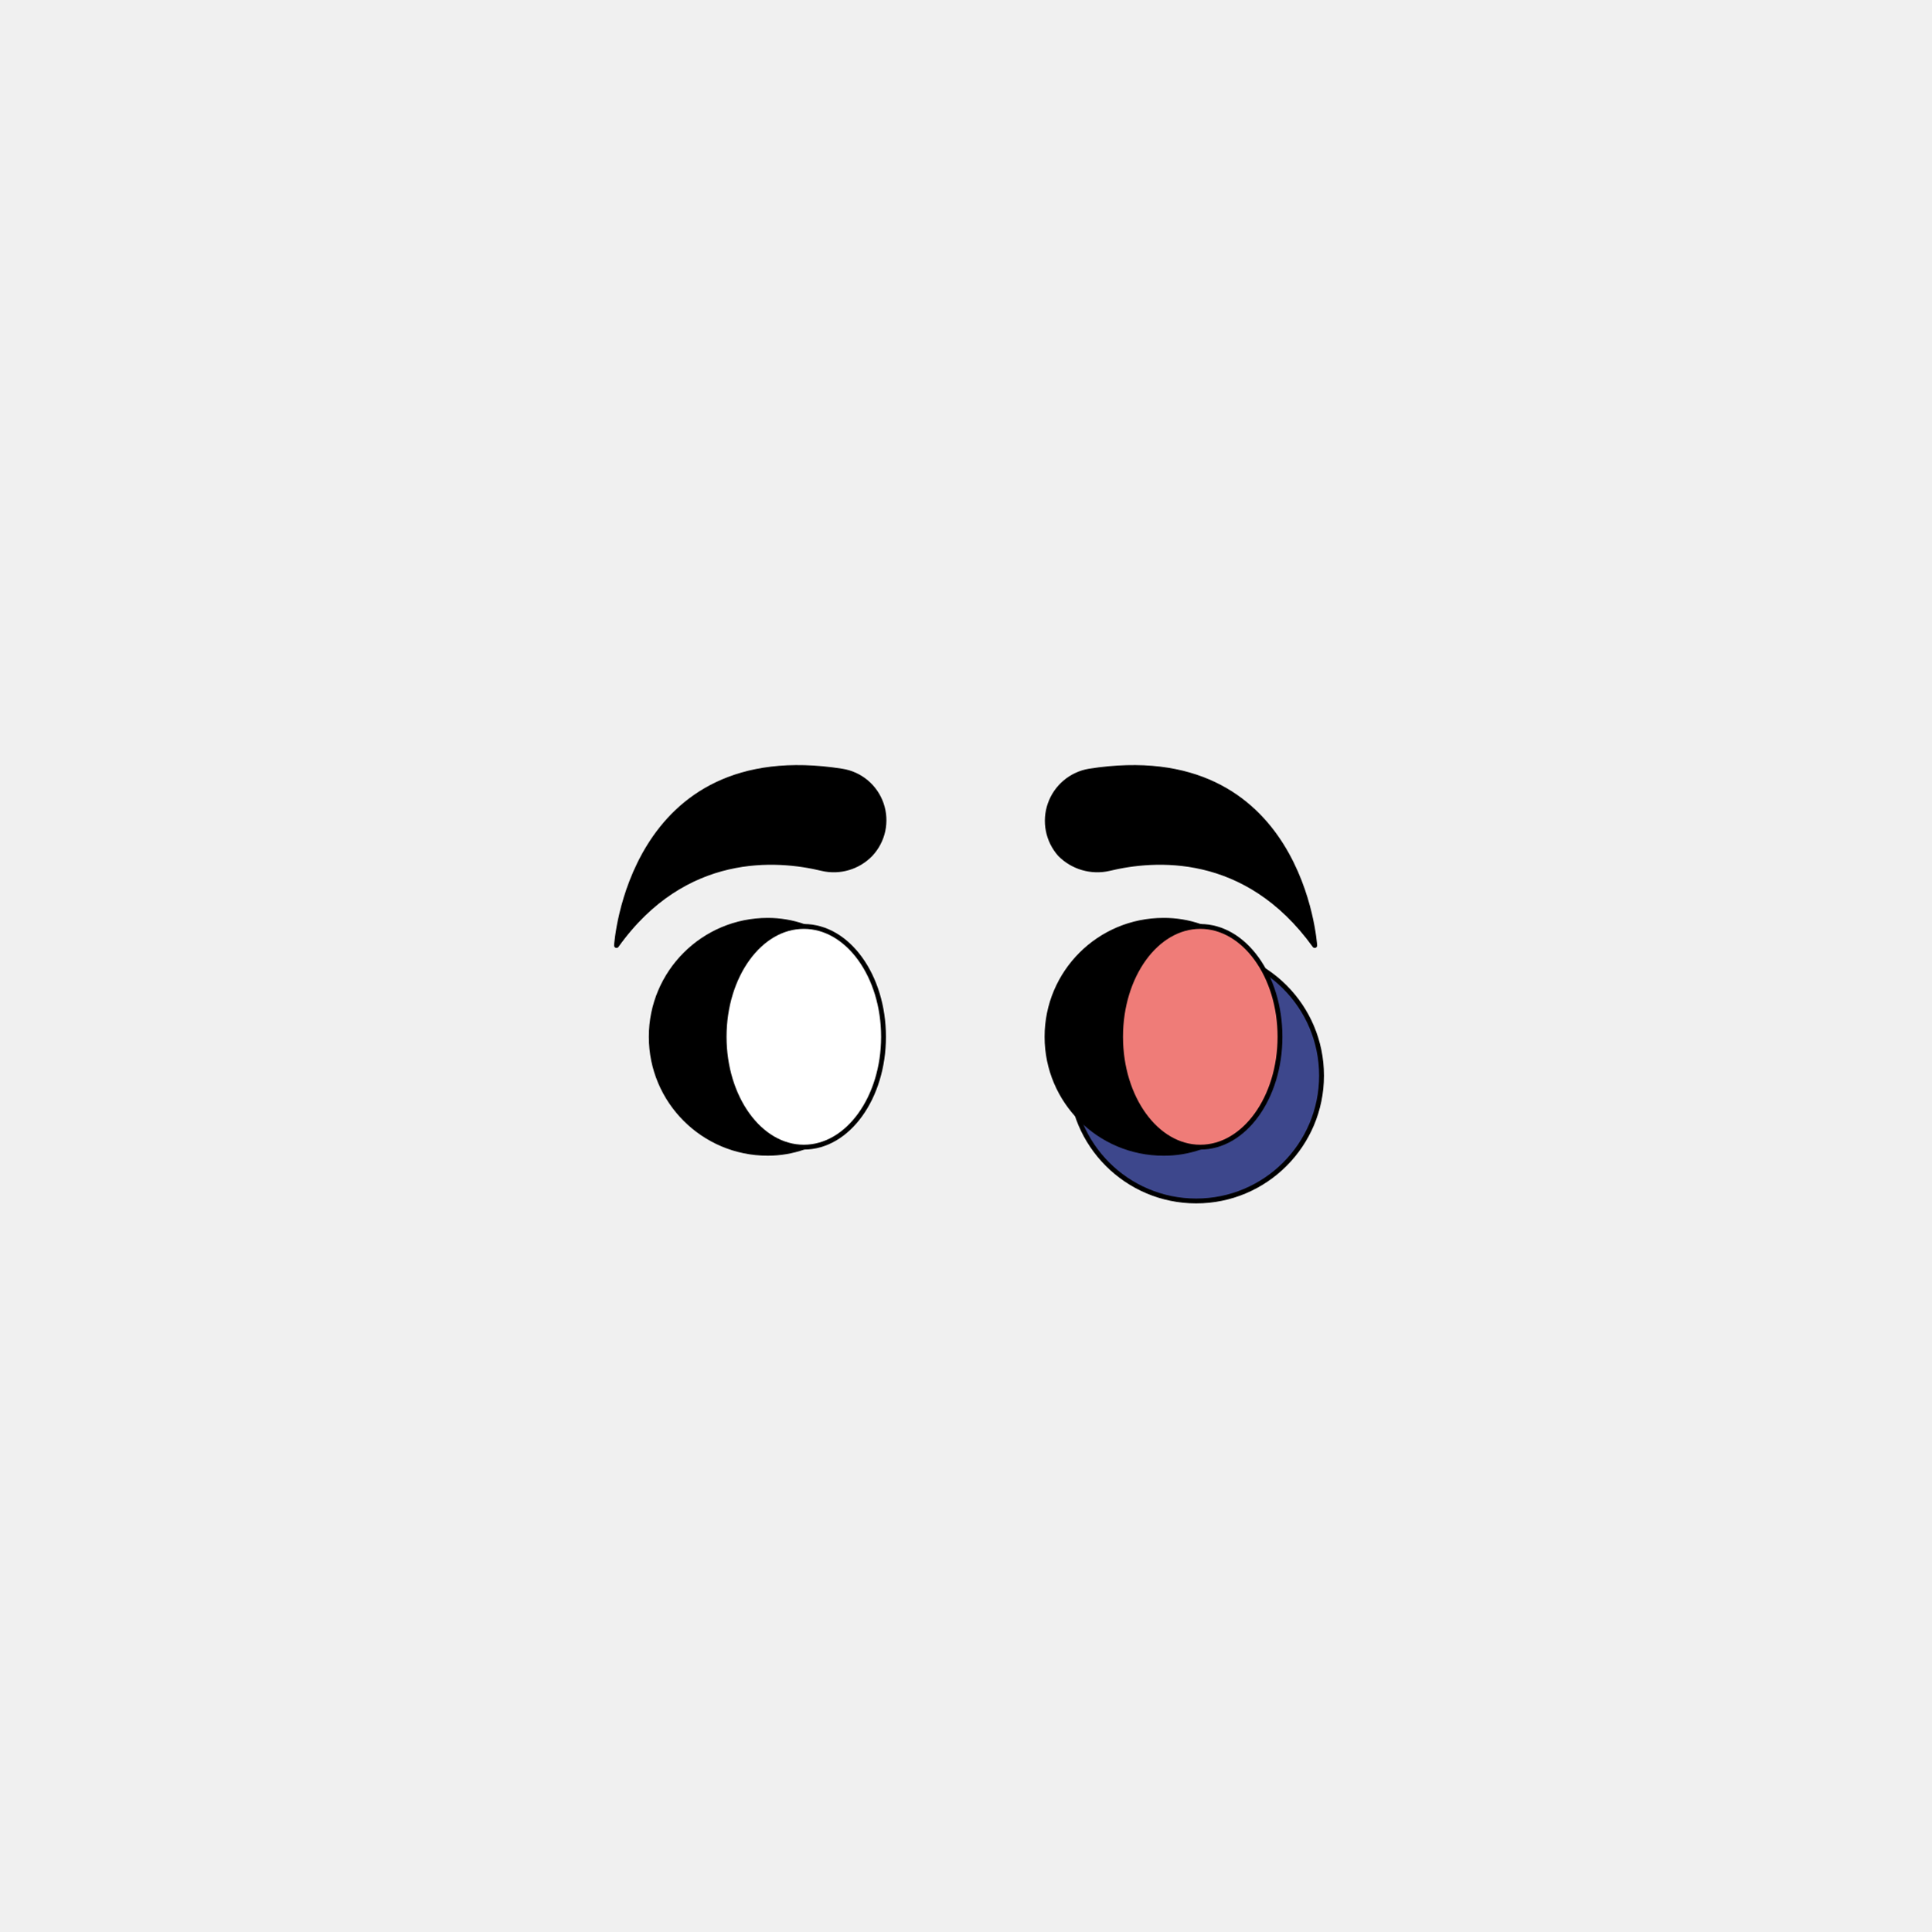
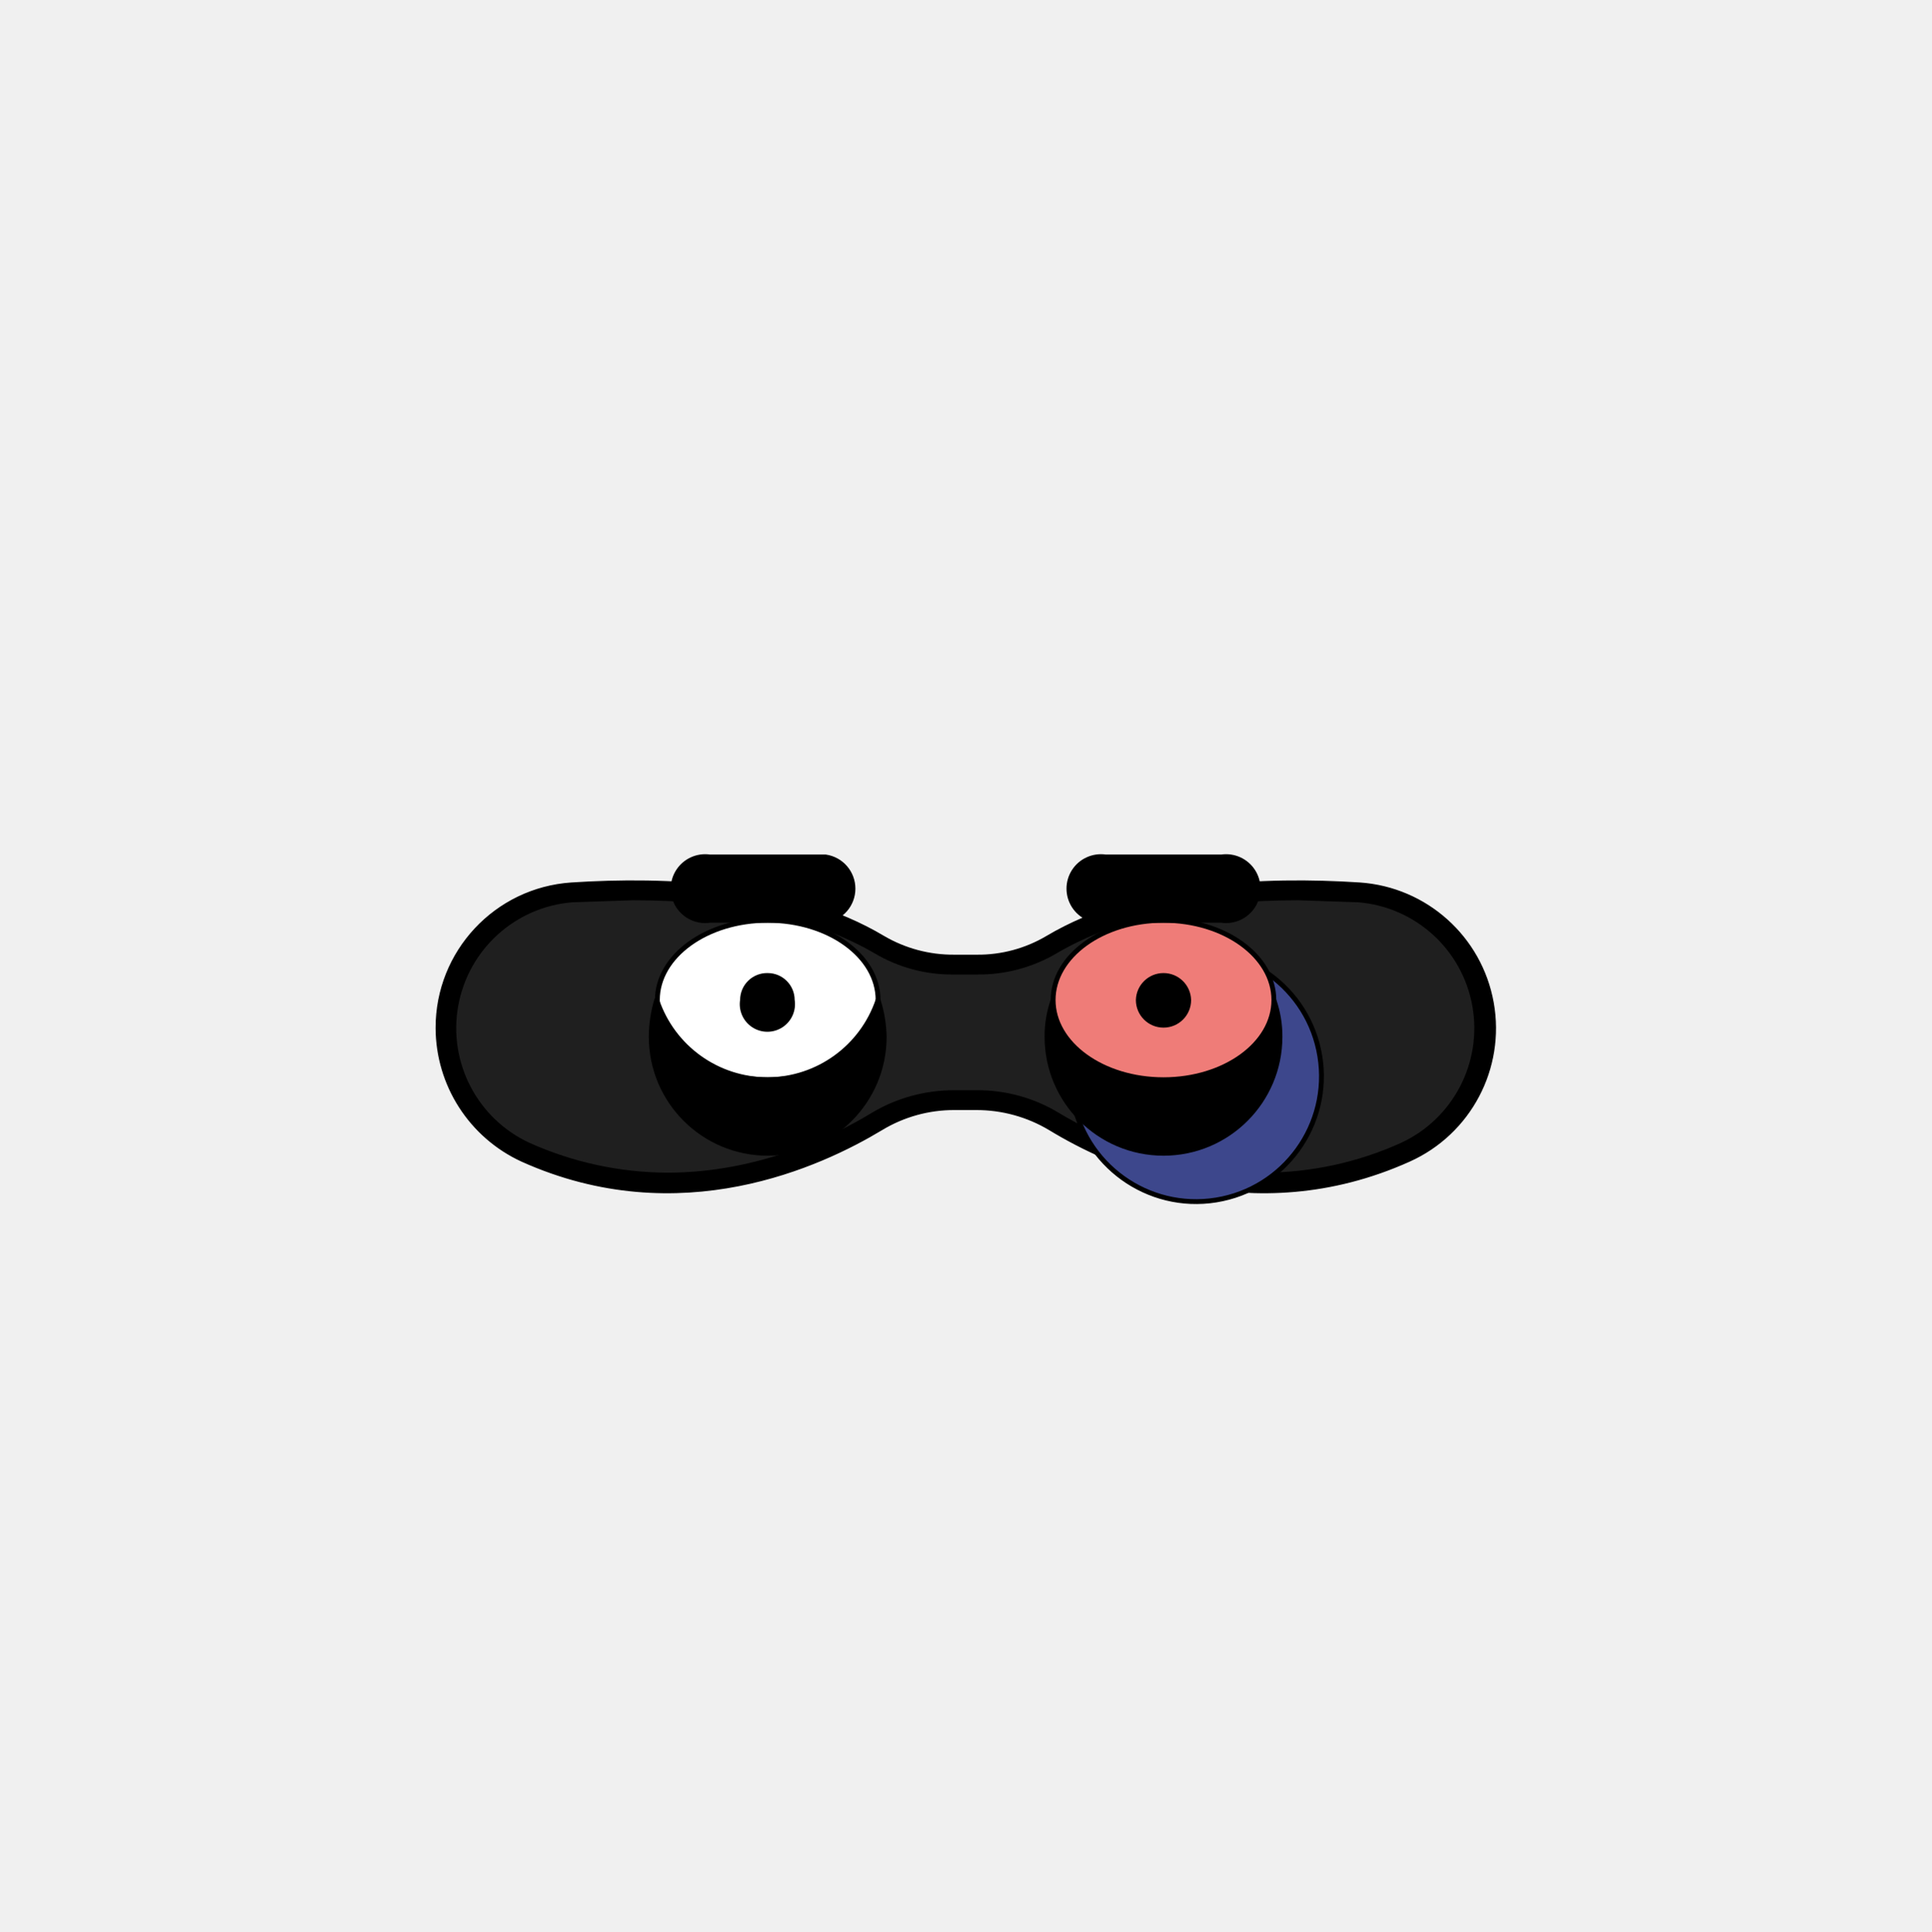
- <svg xmlns="http://www.w3.org/2000/svg" viewBox="0 0 283.5 283.5">
-   <path d="M155.6,125.4h0a7.7,7.7,0,0,0,7.2,2.1c6.6-1.6,20.1-2.7,30.2,11.3,0,0-1.9-30.5-33.1-25.6A7.4,7.4,0,0,0,155.6,125.4Z" stroke="#000" stroke-linecap="round" stroke-linejoin="round" stroke-width="0.71" />
-   <path d="M127.8,125.4h0a7.5,7.5,0,0,1-7.1,2.1c-6.6-1.6-20.2-2.7-30.2,11.3,0,0,1.9-30.5,33.1-25.6A7.3,7.3,0,0,1,127.8,125.4Z" stroke="#000" stroke-linecap="round" stroke-linejoin="round" stroke-width="0.71" />
-   <circle cx="175.6" cy="157.9" r="18.4" fill="#3d478c" stroke="#000" stroke-linecap="round" stroke-linejoin="round" stroke-width="0.71" />
-   <path d="M106.3,152.2A17,17,0,0,1,118,136a16,16,0,0,0-5.3-.9,17.1,17.1,0,0,0,0,34.2,16,16,0,0,0,5.3-.9A17.1,17.1,0,0,1,106.3,152.2Z" stroke="#000" stroke-linecap="round" stroke-linejoin="round" stroke-width="0.71" />
-   <ellipse cx="118" cy="152.2" rx="11.7" ry="16.2" fill="#fff" stroke="#000" stroke-linecap="round" stroke-linejoin="round" stroke-width="0.71" />
-   <path d="M164.5,152.2A17,17,0,0,1,176.2,136a16.1,16.1,0,0,0-5.4-.9,17.1,17.1,0,0,0,0,34.2,16.1,16.1,0,0,0,5.4-.9A17.1,17.1,0,0,1,164.5,152.2Z" stroke="#000" stroke-linecap="round" stroke-linejoin="round" stroke-width="0.71" />
-   <ellipse cx="176.2" cy="152.2" rx="11.7" ry="16.2" fill="#ef7c78" stroke="#000" stroke-linecap="round" stroke-linejoin="round" stroke-width="0.71" />
+ <svg xmlns="http://www.w3.org/2000/svg" id="EYES" viewBox="0 0 283.5 283.5">
+   <g>
+     <g>
+       <path d="M199.6,129.9c-13.9-.9-32.3-.2-45.8,7.8a20,20,0,0,1-10.4,2.8h-3.3a20.4,20.4,0,0,1-10.5-2.8c-13.4-8-31.9-8.7-45.7-7.8a21,21,0,0,0-19.6,21,21.3,21.3,0,0,0,12.4,19.3c23.1,10.4,43.8.7,52.6-4.6a20.7,20.7,0,0,1,10.8-3h3.2a21.1,21.1,0,0,1,10.9,3c8.7,5.3,29.5,15,52.6,4.6a21.1,21.1,0,0,0-7.2-40.3Zm6.2,38.2a49.5,49.5,0,0,1-20.3,4.4c-13.6,0-24.7-5.5-30.2-8.8a22.6,22.6,0,0,0-12-3.3h-3.2a23.1,23.1,0,0,0-12,3.3c-5.4,3.3-16.6,8.8-30.1,8.8a50.3,50.3,0,0,1-20.4-4.4,18.9,18.9,0,0,1,6.4-36l8.9-.3c14.9,0,26.8,2.7,35.6,7.8a21.9,21.9,0,0,0,11.6,3.1h3.3a22.2,22.2,0,0,0,11.6-3.1c8.7-5.1,20.7-7.8,35.6-7.8l8.8.3a18.9,18.9,0,0,1,6.4,36Z" stroke="#000" stroke-linecap="round" stroke-linejoin="round" stroke-width="0.71" />
+       <path d="M199.4,132.1l-8.8-.3c-14.9,0-26.9,2.7-35.6,7.8a22.2,22.2,0,0,1-11.6,3.1h-3.3a21.9,21.9,0,0,1-11.6-3.1c-8.8-5.1-20.7-7.8-35.6-7.8l-8.9.3a18.9,18.9,0,0,0-6.4,36A50.3,50.3,0,0,0,98,172.5c13.5,0,24.7-5.5,30.1-8.8a23.1,23.1,0,0,1,12-3.3h3.2a22.6,22.6,0,0,1,12,3.3c5.5,3.3,16.6,8.8,30.2,8.8a49.5,49.5,0,0,0,20.3-4.4,18.9,18.9,0,0,0-6.4-36Z" fill="#1f1f1f" stroke="#000" stroke-linecap="round" stroke-linejoin="round" stroke-width="0.71" />
+     </g>
+     <circle cx="175.6" cy="157.9" r="18.4" transform="translate(-23 30.2) rotate(-9.2)" fill="#3d478c" stroke="#000" stroke-linecap="round" stroke-linejoin="round" stroke-width="0.71" />
+     <g>
+       <g>
+         <ellipse cx="112.7" cy="146.8" rx="16.2" ry="11.7" fill="#fff" stroke="#000" stroke-linecap="round" stroke-linejoin="round" stroke-width="0.71" />
+         <g>
+           <g>
+             <path d="M112.7,158.5a17.2,17.2,0,0,1-16.3-11.7,19.1,19.1,0,0,0-.8,5.4,17.1,17.1,0,1,0,34.2,0,19.1,19.1,0,0,0-.9-5.4A17.2,17.2,0,0,1,112.7,158.5Z" stroke="#000" stroke-linecap="round" stroke-linejoin="round" stroke-width="0.71" />
+             <path d="M187,146.8a17.1,17.1,0,0,1-32.4,0,16.1,16.1,0,0,0-.9,5.4,17.1,17.1,0,1,0,34.2,0A16.1,16.1,0,0,0,187,146.8Z" stroke="#000" stroke-linecap="round" stroke-linejoin="round" stroke-width="0.71" />
+           </g>
+           <ellipse cx="170.8" cy="146.8" rx="16.2" ry="11.7" fill="#ef7c78" stroke="#000" stroke-linecap="round" stroke-linejoin="round" stroke-width="0.71" />
+         </g>
+         <g>
+           <path d="M121.2,125.8h-17a4.7,4.7,0,1,0,0,9.3h17a4.7,4.7,0,0,0,0-9.3Z" stroke="#000" stroke-linecap="round" stroke-linejoin="round" stroke-width="0.71" />
+           <path d="M179.3,125.8h-17a4.7,4.7,0,1,0,0,9.3h17a4.7,4.7,0,1,0,0-9.3Z" stroke="#000" stroke-linecap="round" stroke-linejoin="round" stroke-width="0.71" />
+         </g>
+       </g>
+       <g>
+         <path d="M112.7,143.2a3.6,3.6,0,0,0-3.7,3.6,3.7,3.7,0,1,0,7.3,0A3.6,3.6,0,0,0,112.7,143.2Z" stroke="#000" stroke-linecap="round" stroke-linejoin="round" stroke-width="0.71" />
+         <path d="M170.8,143.2a3.7,3.7,0,0,0-3.7,3.6,3.7,3.7,0,1,0,7.4,0A3.7,3.7,0,0,0,170.8,143.2Z" stroke="#000" stroke-linecap="round" stroke-linejoin="round" stroke-width="0.71" />
+       </g>
+     </g>
+   </g>
</svg>
